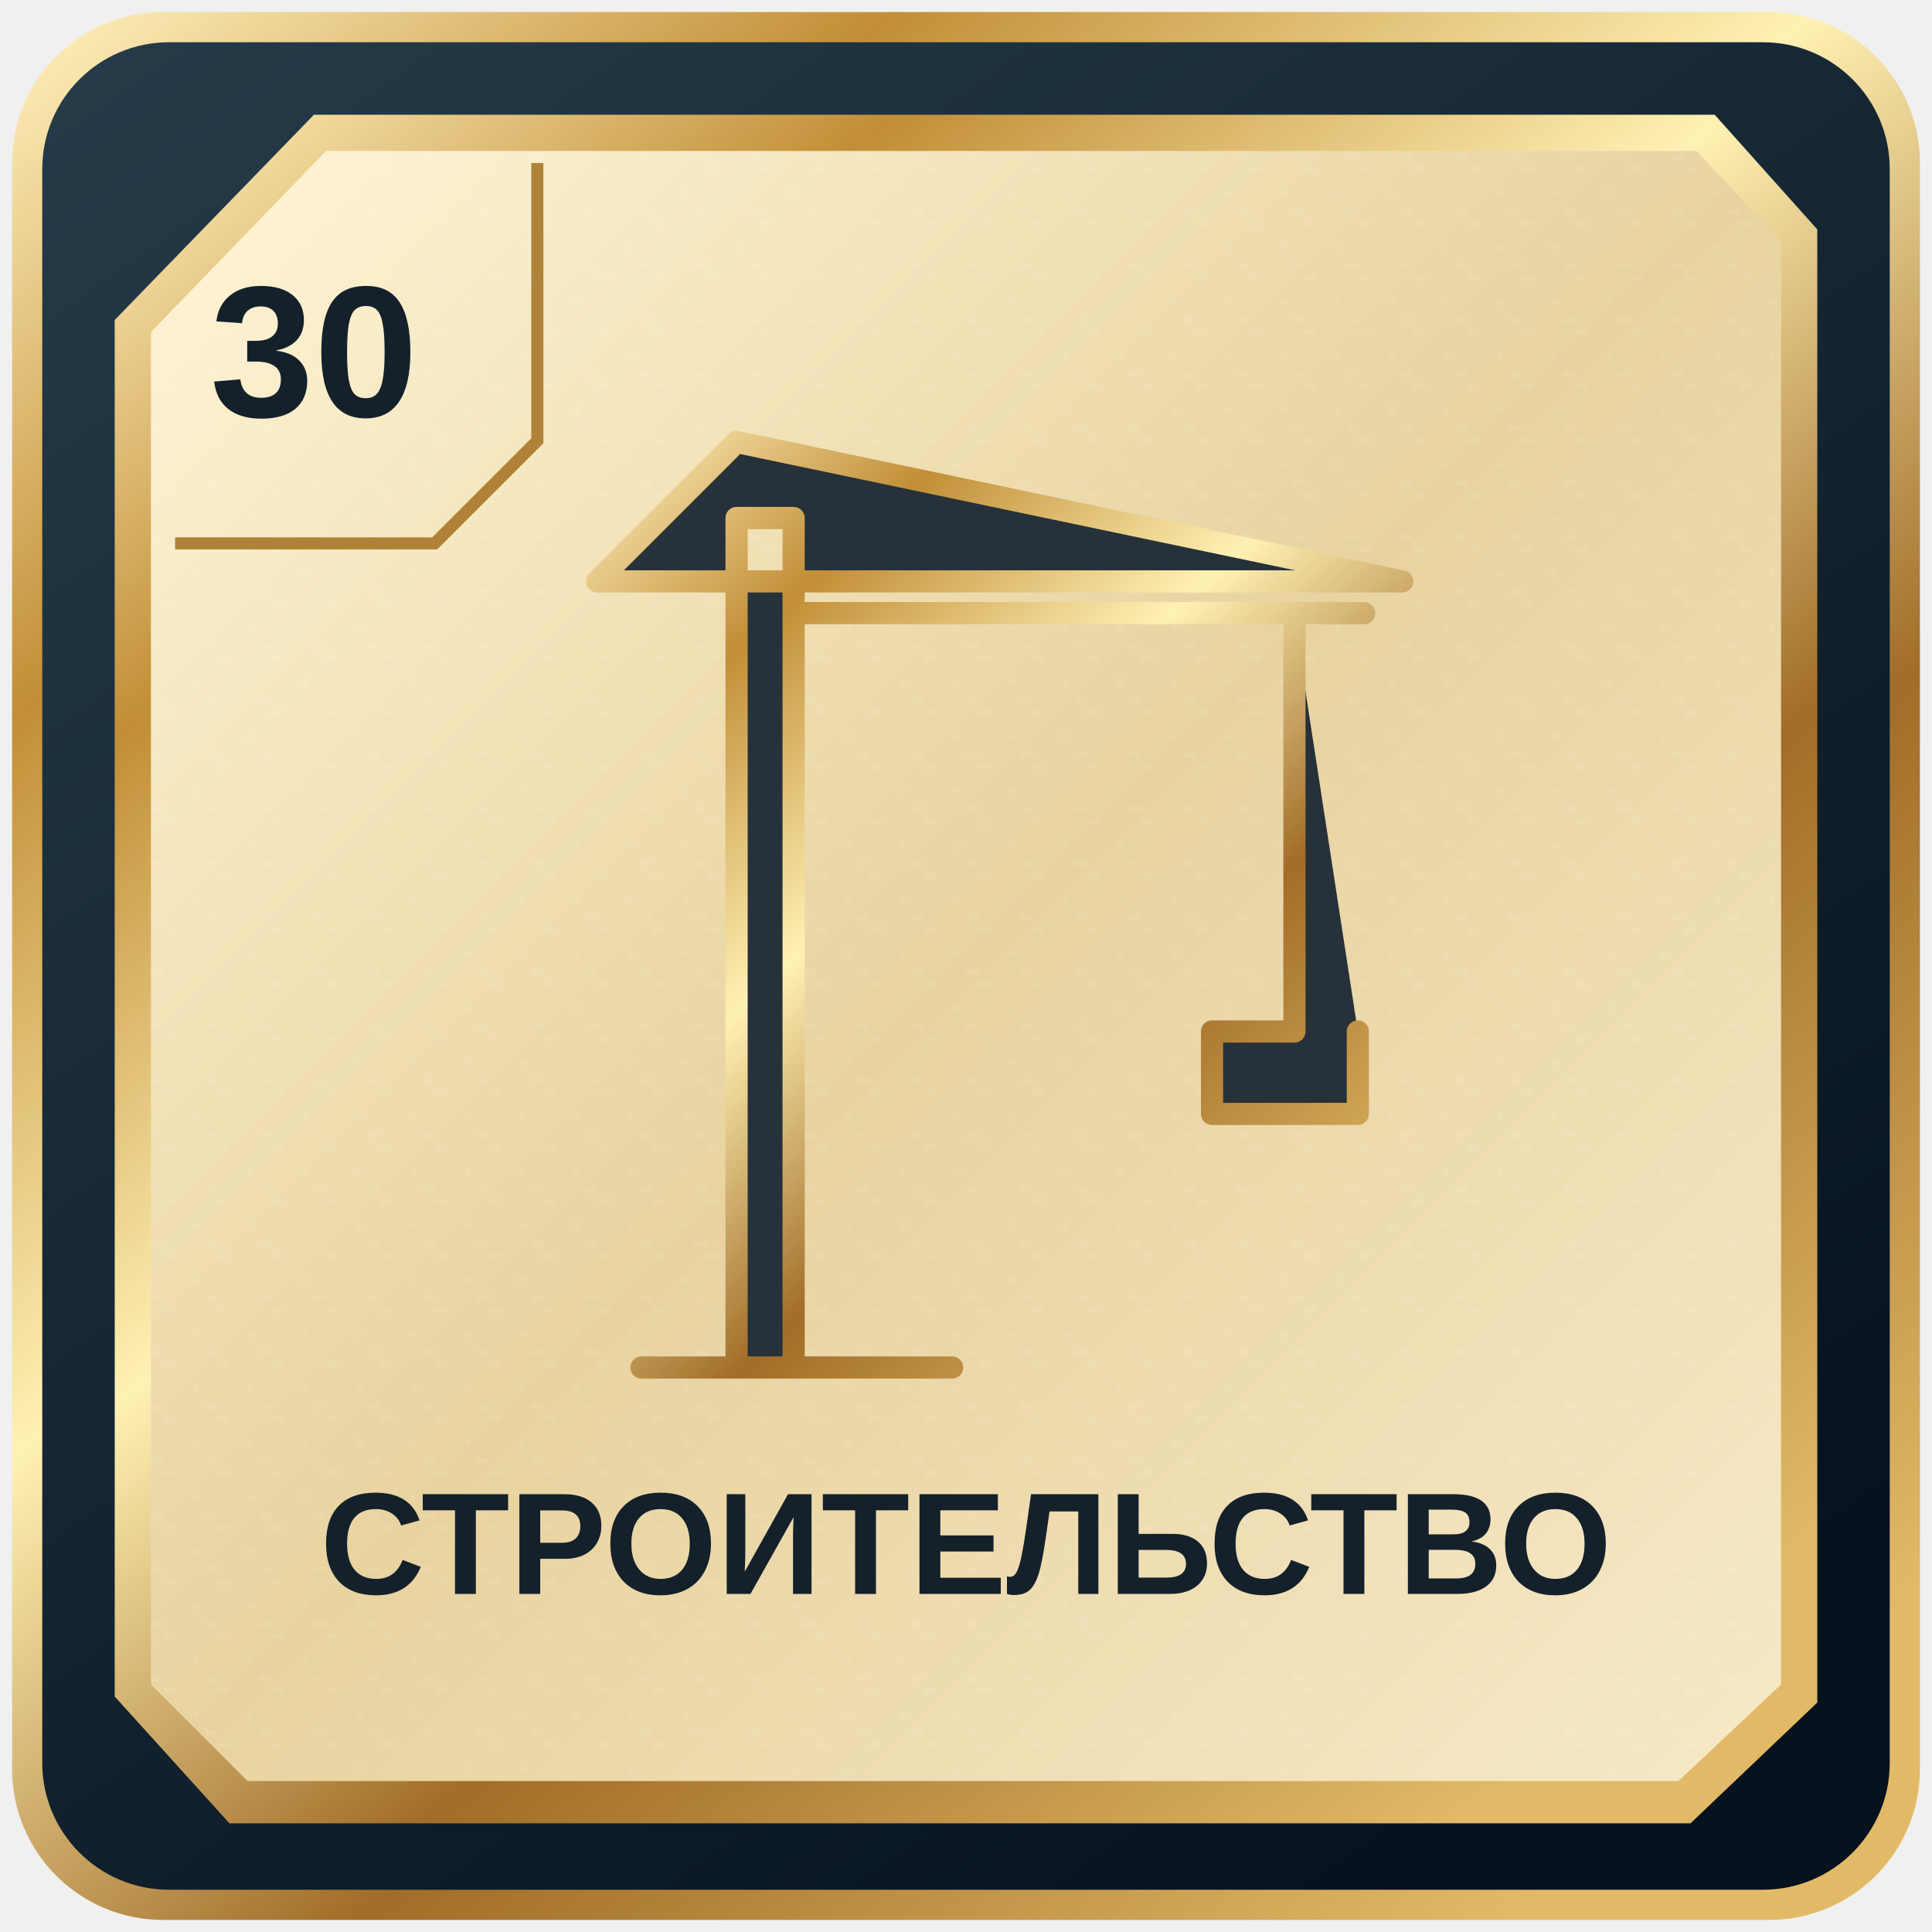
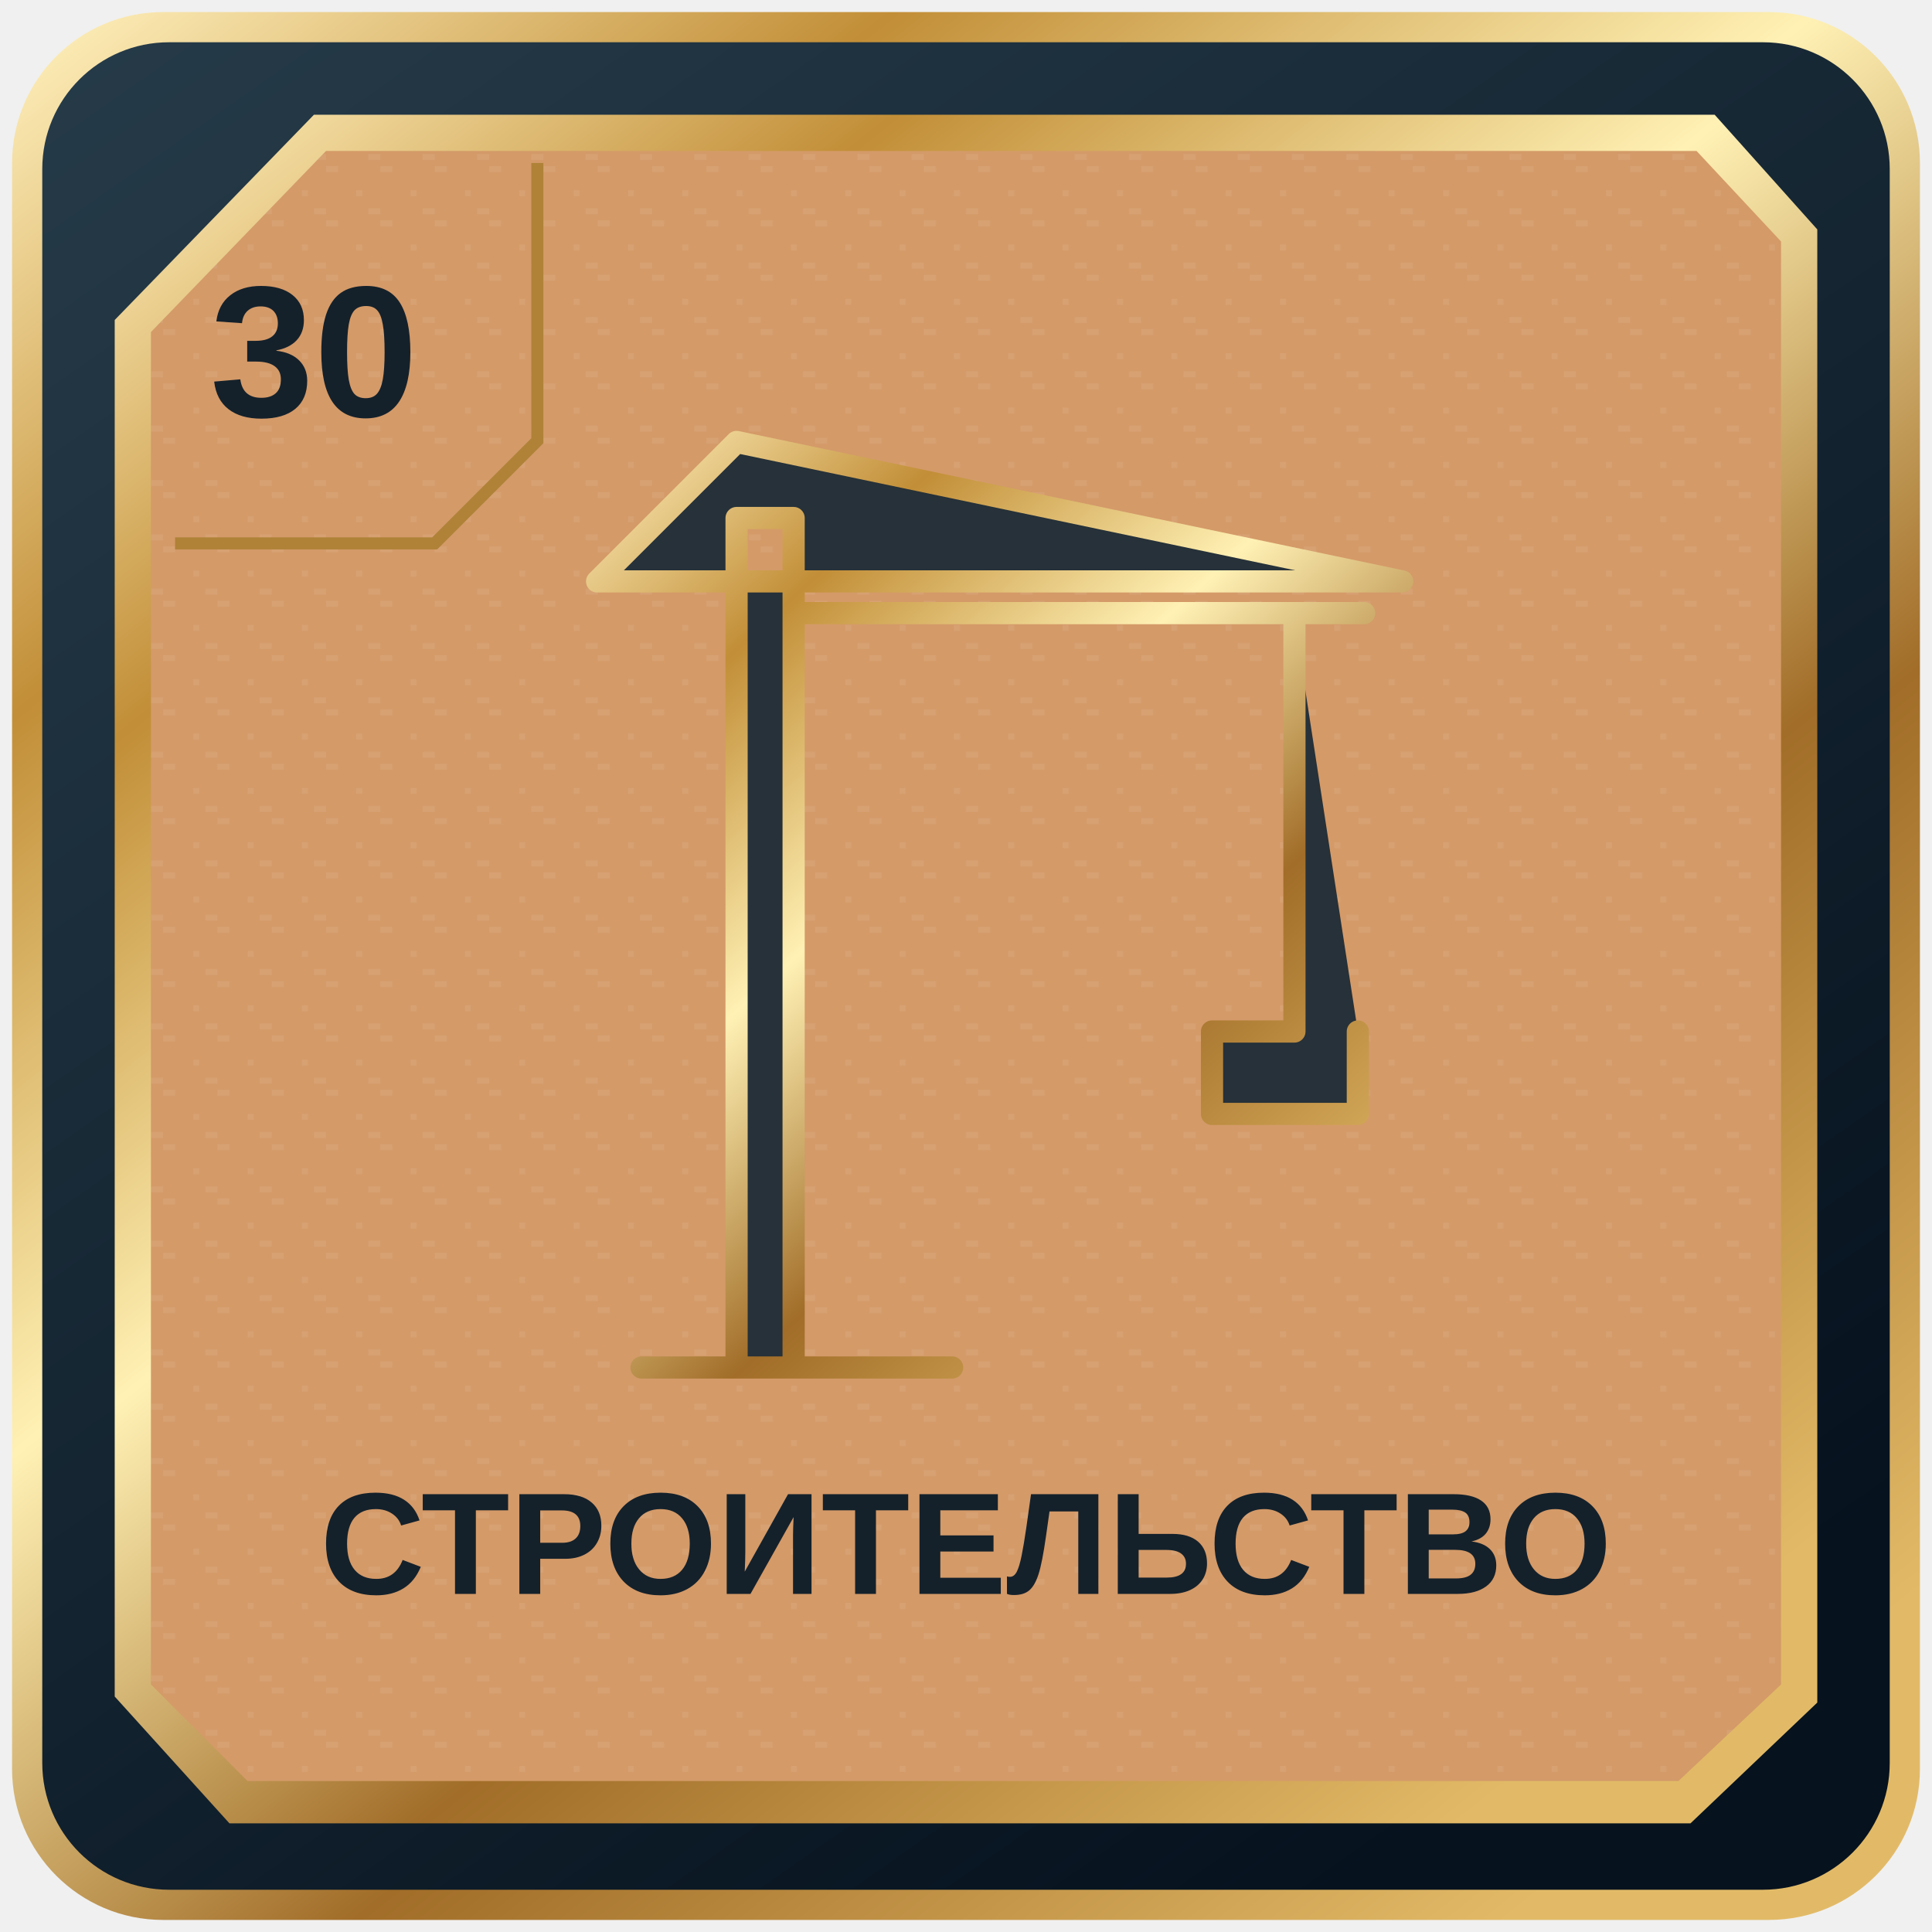
<svg xmlns="http://www.w3.org/2000/svg" viewBox="0 0 320 320" role="img" aria-label="Строительство">
  <defs>
    <linearGradient id="gold" x2="0.8" y2="1">
      <stop stop-color="#fff0bc" />
      <stop offset=".22" stop-color="#c28e37" />
      <stop offset=".46" stop-color="#fff1b4" />
      <stop offset=".7" stop-color="#a16d28" />
      <stop offset="1" stop-color="#e2ba67" />
    </linearGradient>
    <linearGradient id="cream" x2="1" y2="1">
      <stop stop-color="#fff5d7" />
      <stop offset=".5" stop-color="#e8d3a0" />
      <stop offset="1" stop-color="#f7e9c8" />
    </linearGradient>
    <linearGradient id="navy" x2=".7" y2="1">
      <stop stop-color="#263b49" />
      <stop offset="1" stop-color="#06121e" />
    </linearGradient>
    <linearGradient id="glass" x2="1" y2="1">
      <stop stop-color="#d4e9e8" />
      <stop offset=".45" stop-color="#6495ad" />
      <stop offset="1" stop-color="#294453" />
    </linearGradient>
    <pattern id="grain" width="9" height="9" patternUnits="userSpaceOnUse">
      <path d="M0 1h2m3 4h1m1 3h2" stroke="#fff" opacity=".07" />
    </pattern>
  </defs>
  <rect x="2" y="2" width="316" height="316" rx="25" fill="url(#gold)" />
  <rect x="7" y="7" width="306" height="306" rx="21" fill="url(#navy)" />
  <path d="M52 19H284L301 38V282L280 302H38L19 281V53z" fill="url(#gold)" />
-   <path d="M54 25H281L295 40V279L278 295H41L25 279V55z" fill="url(#cream)" />
+   <path d="M54 25H281L295 40V279L278 295H41L25 279V55z" fill="#d49a68" />
  <path d="M54 25H281L295 40V279L278 295H41L25 279V55z" fill="url(#grain)" />
  <path d="M29 90H72L89 73V27" fill="none" stroke="#af8238" stroke-width="2" />
  <text x="52" y="69" text-anchor="middle" font-family="Arial,sans-serif" font-weight="700" font-size="31" fill="#14212b">30</text>
  <g transform="translate(164 153) scale(1.05)">
    <g fill="#263139" stroke="url(#gold)" stroke-width="3.5" stroke-linejoin="round" stroke-linecap="round">
      <path d="M-40 70V-64h9V70M-62-54H65L-40-76zM-30-49H59M48-48v65h-13v13h23V17M-55 70h49" />
    </g>
  </g>
  <text x="160" y="264" text-anchor="middle" font-family="Arial,sans-serif" font-weight="800" font-size="24" fill="#14212b">СТРОИТЕЛЬСТВО</text>
</svg>
